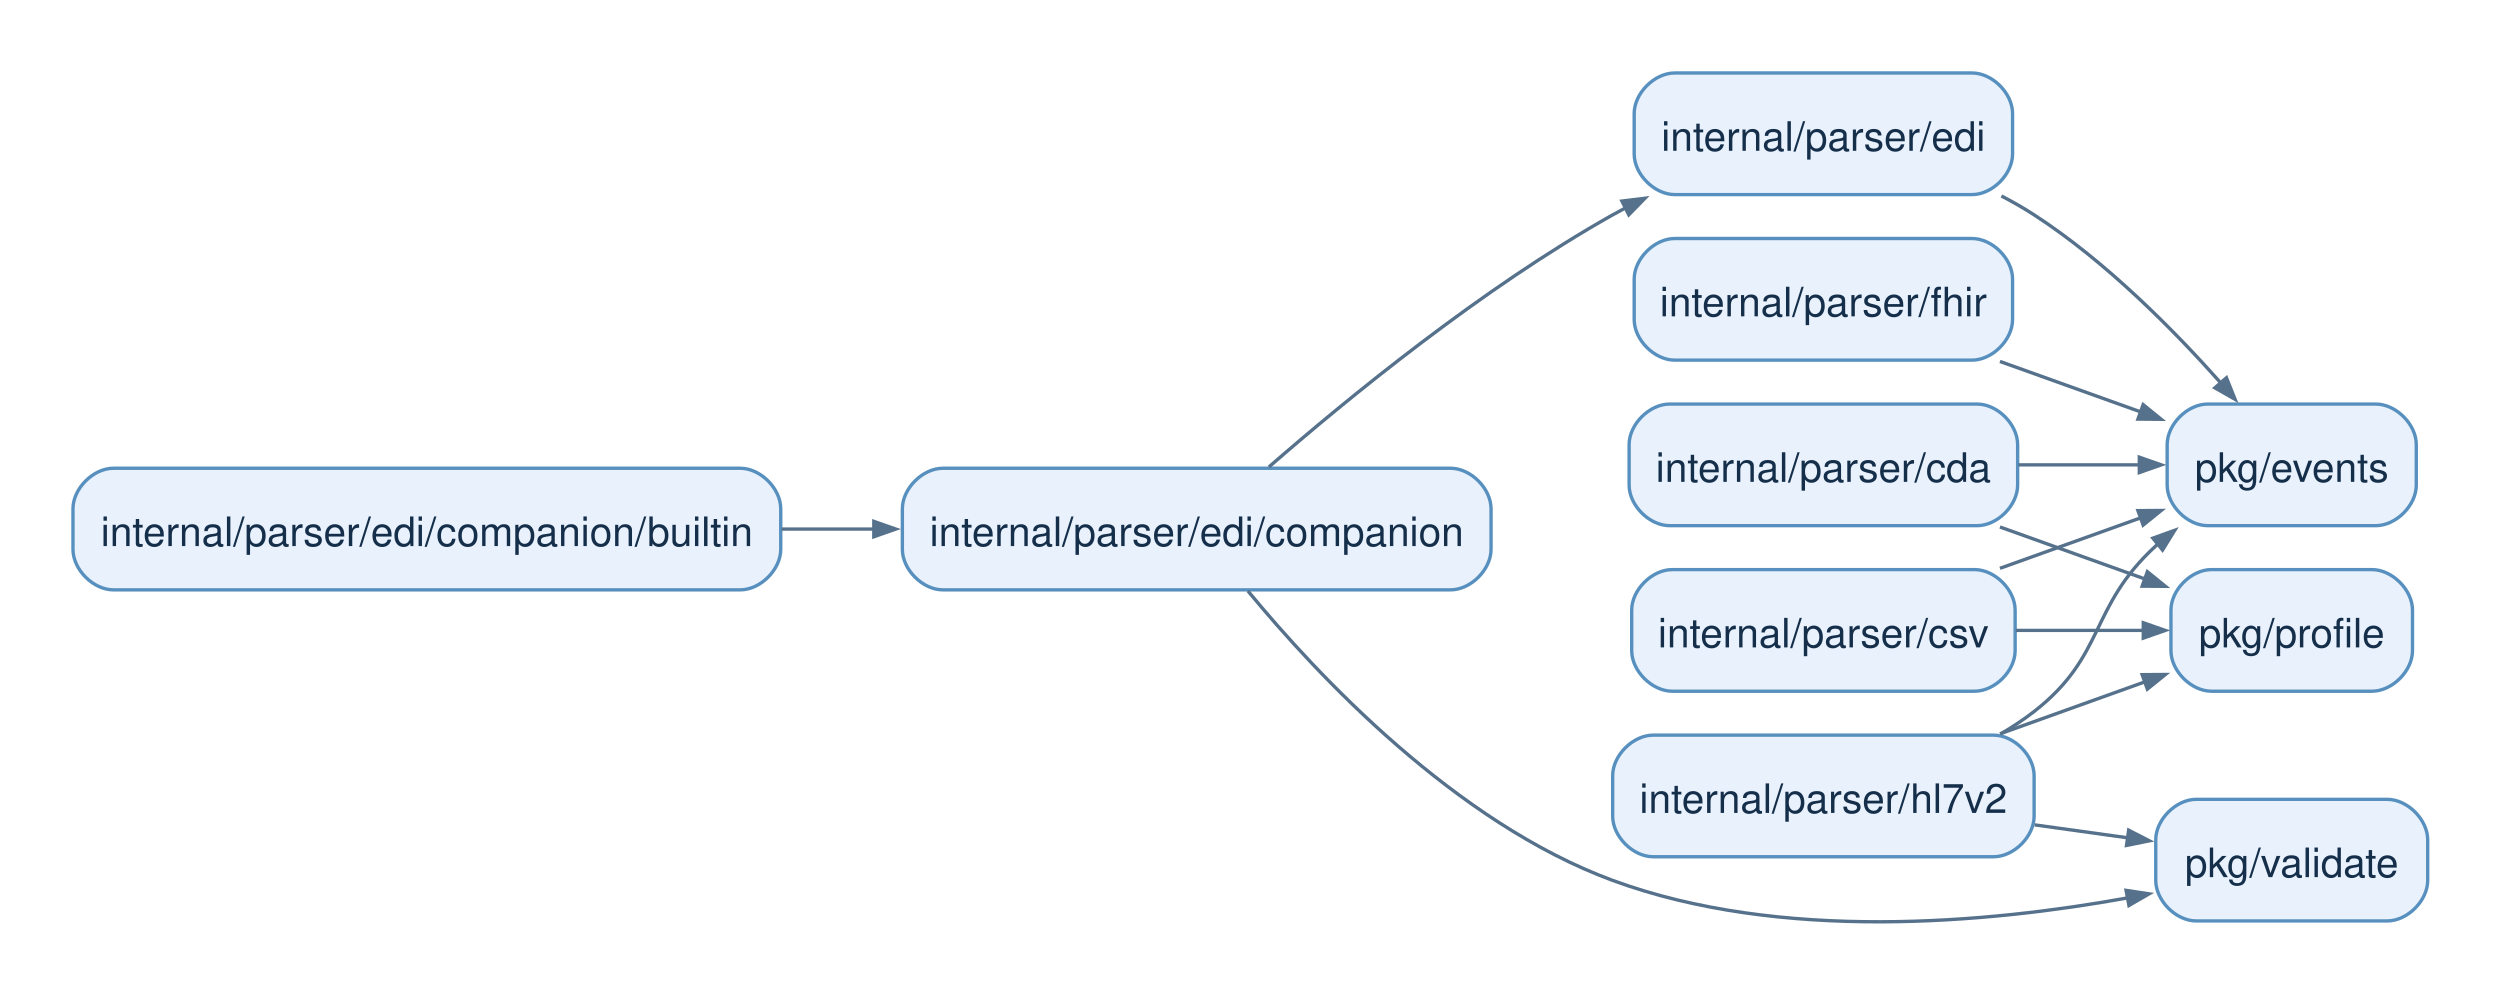
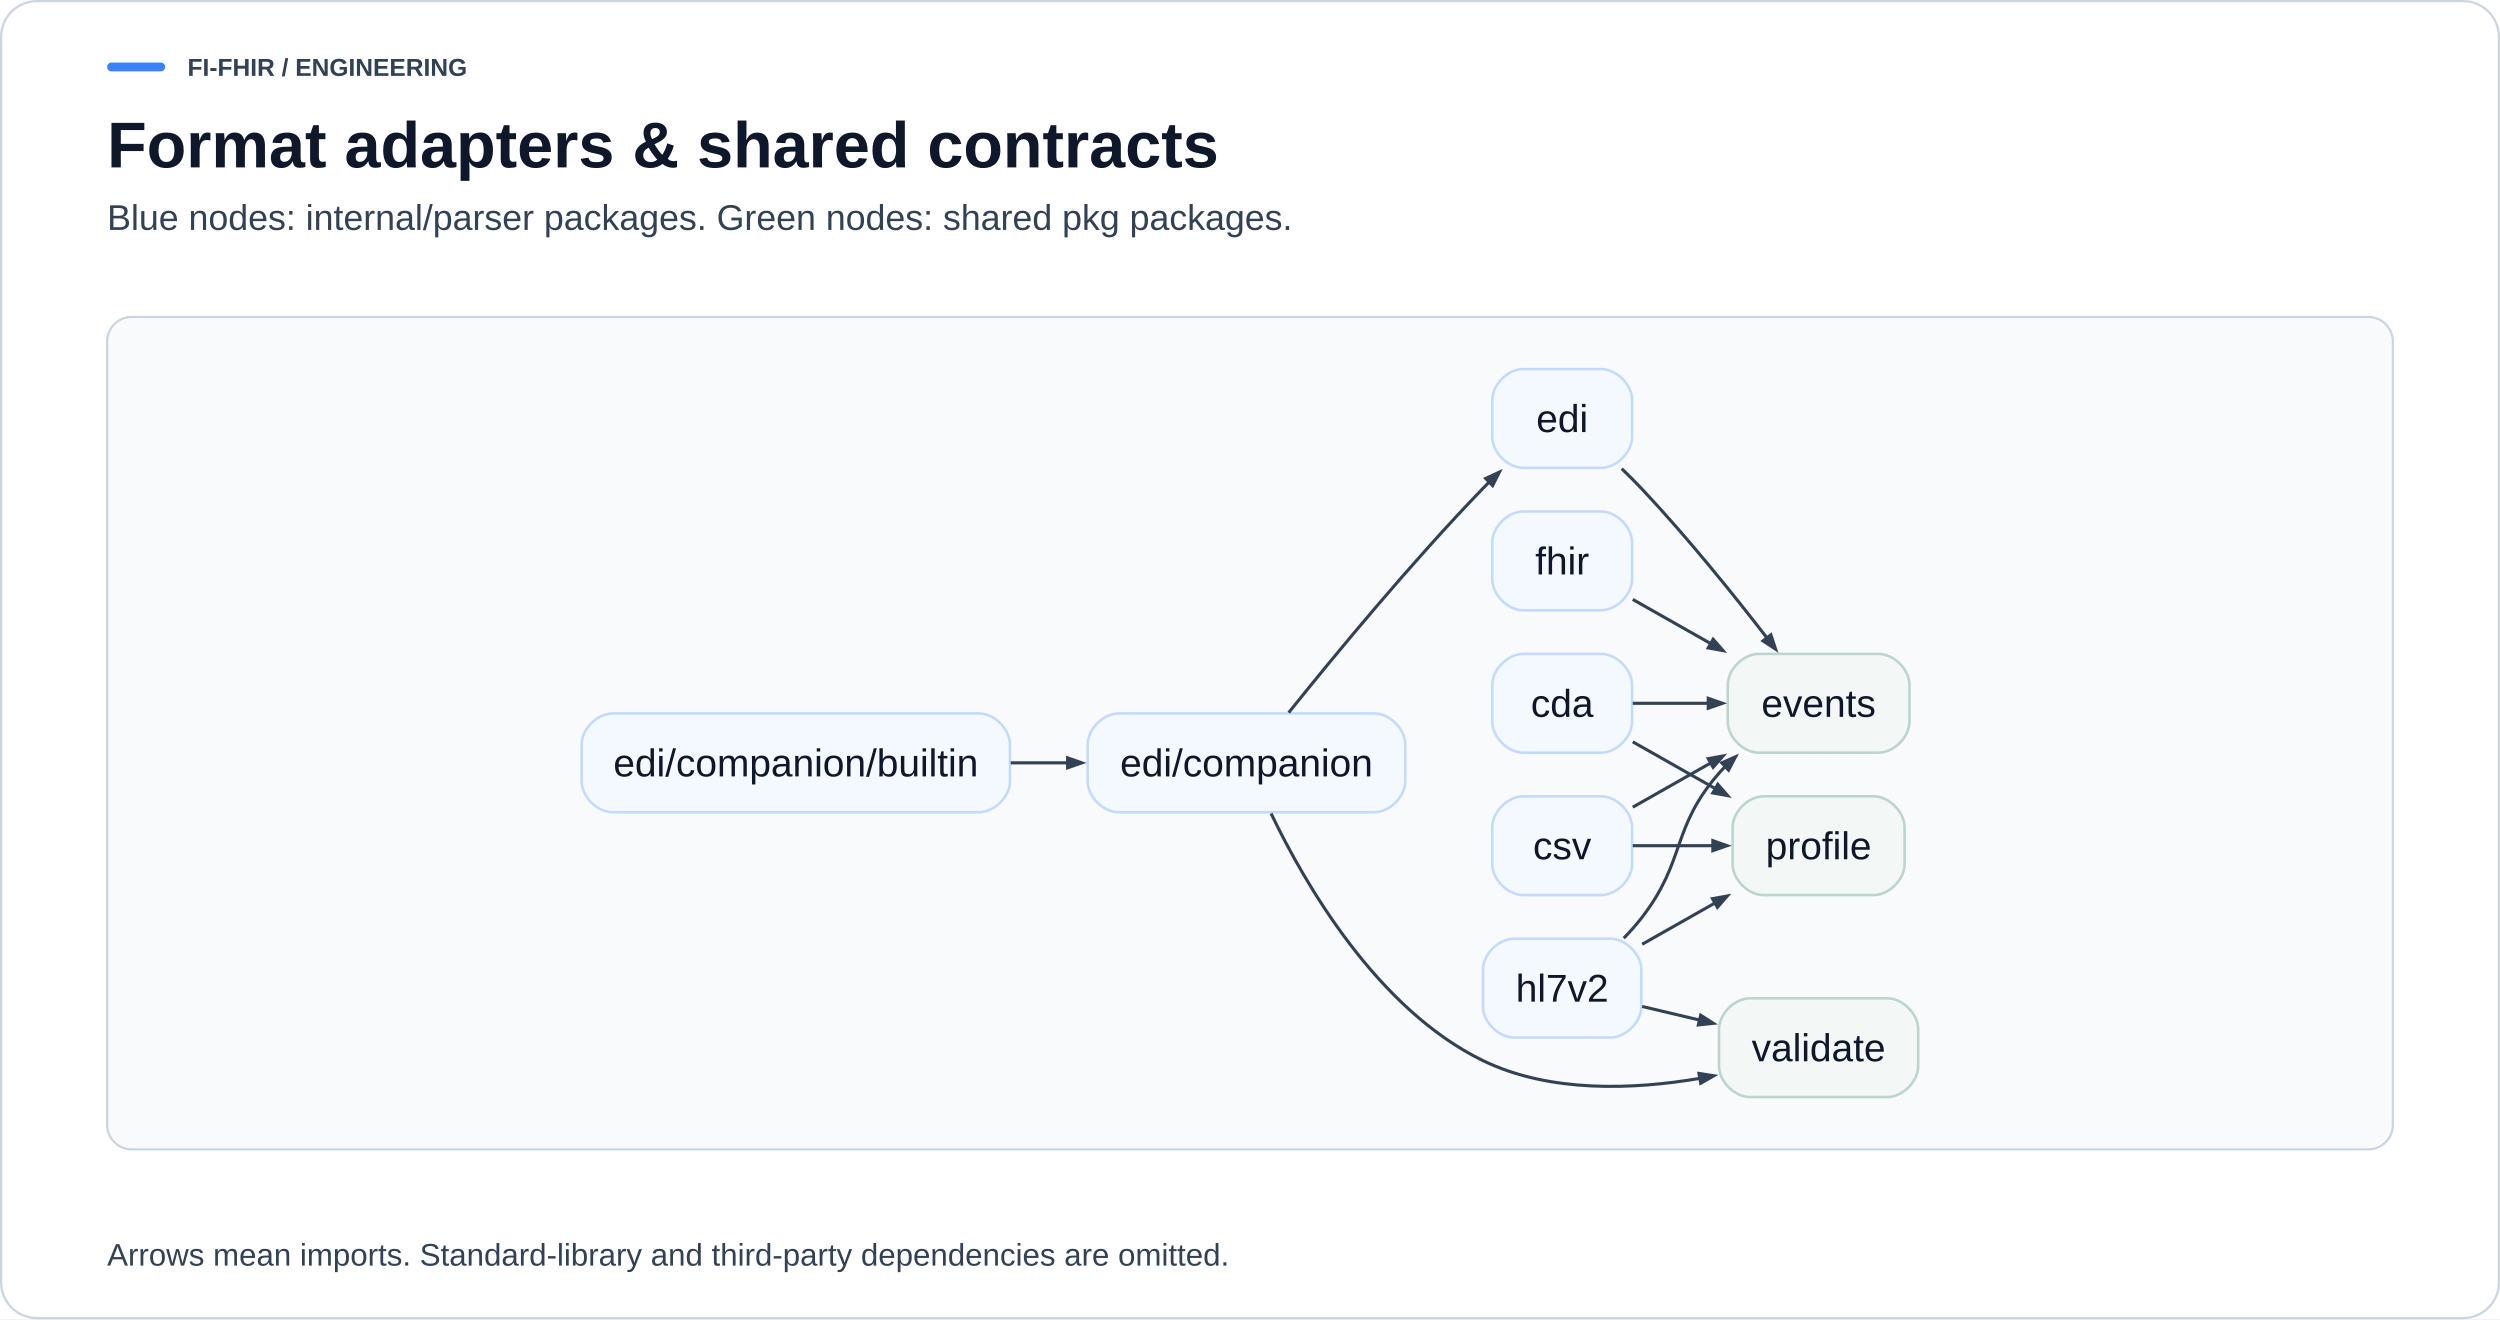
- <svg xmlns="http://www.w3.org/2000/svg" xml:space="preserve" width="740pt" height="294pt" viewBox="0.00 0.00 740.00 294.00">
-   <g id="graph0" class="graph" transform="scale(1 1) rotate(0) translate(21.6 272.88)">
-     <polygon fill="white" stroke="none" points="-21.6,21.6 -21.6,-272.88 718.6,-272.88 718.6,21.6 -21.6,21.6" />
-     <g id="node1" class="node">
-       <path fill="#e8f1fc" stroke="#5790be" d="M563.62,-153.28C563.62,-153.28 472.62,-153.28 472.62,-153.28 466.62,-153.28 460.62,-147.28 460.62,-141.28 460.62,-141.28 460.62,-129.28 460.62,-129.28 460.62,-123.28 466.62,-117.28 472.62,-117.28 472.62,-117.28 563.62,-117.28 563.62,-117.28 569.62,-117.28 575.62,-123.28 575.62,-129.28 575.62,-129.28 575.62,-141.28 575.62,-141.28 575.62,-147.28 569.62,-153.28 563.62,-153.28" />
-       <text xml:space="preserve" text-anchor="middle" x="518.12" y="-130.25" font-family="Helvetica,sans-Serif" font-size="12.00" fill="#152f4b">internal/parser/cda</text>
+ <svg xmlns="http://www.w3.org/2000/svg" viewBox="0 0 1120 591" role="img" aria-labelledby="parser-modules-title parser-modules-desc" width="1120" height="591" style="max-width:100%;height:auto;background:#fff">
+   <defs>
+     <marker id="arrow" viewBox="0 0 5 5" refX="5" refY="2.5" markerWidth="5" markerHeight="5" orient="auto-start-reverse">
+       <path d="M 0 0 L 5 2.5 L 0 5 Z" fill="#334155" />
+     </marker>
+   </defs>
+   <g id="paper">
+     <rect x="0" y="0" width="1120" height="591" fill="#FFFFFF" />
+     <rect x="0.5" y="0.5" width="1119" height="590" rx="16" ry="16" fill="none" stroke="#CBD5E1" stroke-width="1.0" />
+     <rect x="48" y="28" width="26" height="4" rx="2" ry="2" fill="#3B82F6" />
+     <text x="84" y="34" font-size="11" font-family="Arial, Helvetica, sans-serif" text-anchor="start" dominant-baseline="auto" font-weight="bold" fill="#334155">FI-FHIR  /  ENGINEERING</text>
+     <text x="48" y="75" font-size="29" font-family="Arial, Helvetica, sans-serif" text-anchor="start" dominant-baseline="auto" font-weight="bold" fill="#0f172a">Format adapters &amp; shared contracts</text>
+     <text x="48" y="103" font-size="16" font-family="Arial, Helvetica, sans-serif" text-anchor="start" dominant-baseline="auto" font-weight="normal" fill="#334155">Blue nodes: internal/parser packages. Green nodes: shared pkg packages.</text>
+   </g>
+   <g id="components">
+     <rect x="48" y="142" width="1024.0" height="372.92" rx="11" ry="11" fill="#F8FAFC" stroke="#CBD5E1" stroke-width="1.0" />
+   </g>
+   <g id="footnote">
+     <text x="48" y="567" font-size="14" font-family="Arial, Helvetica, sans-serif" text-anchor="start" dominant-baseline="auto" font-weight="normal" fill="#334155">Arrows mean imports. Standard-library and third-party dependencies are omitted.</text>
+   </g>
+   <svg width="605.52" height="332.92" viewBox="0.00 0.00 522.00 287.00" x="257.24" y="162.0">
+     <g id="parser-modules-0-graph0" class="graph" transform="scale(1 1) rotate(0) translate(2.88 284.04)">
+       <g id="parser-modules-0-node1" class="node">
+         <path fill="#f4f8ff" stroke="#c4dafc" d="M393.68,-171.16C393.68,-171.16 363.68,-171.16 363.68,-171.16 357.68,-171.16 351.68,-165.16 351.68,-159.16 351.68,-159.16 351.68,-145 351.68,-145 351.68,-139 357.68,-133 363.68,-133 363.68,-133 393.68,-133 393.68,-133 399.68,-133 405.68,-139 405.68,-145 405.68,-145 405.68,-159.16 405.68,-159.16 405.68,-165.16 399.68,-171.16 393.68,-171.16" />
+         <text xml:space="preserve" text-anchor="middle" x="378.68" y="-146.83" font-family="Arial" font-size="15.00" fill="#0f172a">cda</text>
+       </g>
+       <g id="parser-modules-0-node8" class="node">
+         <path fill="#f3f7f6" stroke="#bcd4cf" d="M500.81,-171.16C500.81,-171.16 454.64,-171.16 454.64,-171.16 448.64,-171.16 442.64,-165.16 442.64,-159.16 442.64,-159.16 442.64,-145 442.64,-145 442.64,-139 448.64,-133 454.64,-133 454.64,-133 500.81,-133 500.81,-133 506.81,-133 512.81,-139 512.81,-145 512.81,-145 512.81,-159.16 512.81,-159.16 512.81,-165.16 506.81,-171.16 500.81,-171.16" />
+         <text xml:space="preserve" text-anchor="middle" x="477.72" y="-146.83" font-family="Arial" font-size="15.00" fill="#0f172a">events</text>
+       </g>
+       <g id="parser-modules-0-edge1" class="edge">
+         <path fill="none" stroke="#334155" stroke-width="1.2" d="M405.94,-152.08C414.97,-152.08 425.32,-152.08 435.26,-152.08" />
+         <polygon fill="#334155" stroke="#334155" stroke-width="1.2" points="435.09,-154.01 440.59,-152.08 435.09,-150.16 435.09,-154.01" />
+       </g>
+       <g id="parser-modules-0-node9" class="node">
+         <path fill="#f3f7f6" stroke="#bcd4cf" d="M498.93,-116.16C498.93,-116.16 456.51,-116.16 456.51,-116.16 450.51,-116.16 444.51,-110.16 444.51,-104.16 444.51,-104.16 444.51,-90 444.51,-90 444.51,-84 450.51,-78 456.51,-78 456.51,-78 498.93,-78 498.93,-78 504.93,-78 510.93,-84 510.93,-90 510.93,-90 510.93,-104.16 510.93,-104.16 510.93,-110.16 504.93,-116.16 498.93,-116.16" />
+         <text xml:space="preserve" text-anchor="middle" x="477.72" y="-91.83" font-family="Arial" font-size="15.00" fill="#0f172a">profile</text>
+       </g>
+       <g id="parser-modules-0-edge2" class="edge">
+         <path fill="none" stroke="#334155" stroke-width="1.2" d="M405.94,-137.2C415.79,-131.61 427.21,-125.14 437.96,-119.05" />
+         <polygon fill="#334155" stroke="#334155" stroke-width="1.2" points="438.78,-120.8 442.62,-116.41 436.88,-117.45 438.78,-120.8" />
+       </g>
+       <g id="parser-modules-0-node2" class="node">
+         <path fill="#f4f8ff" stroke="#c4dafc" d="M393.68,-116.16C393.68,-116.16 363.68,-116.16 363.68,-116.16 357.68,-116.16 351.68,-110.16 351.68,-104.16 351.68,-104.16 351.68,-90 351.68,-90 351.68,-84 357.68,-78 363.68,-78 363.68,-78 393.68,-78 393.68,-78 399.68,-78 405.68,-84 405.68,-90 405.68,-90 405.68,-104.16 405.68,-104.16 405.68,-110.16 399.68,-116.16 393.68,-116.16" />
+         <text xml:space="preserve" text-anchor="middle" x="378.68" y="-91.83" font-family="Arial" font-size="15.00" fill="#0f172a">csv</text>
+       </g>
+       <g id="parser-modules-0-edge3" class="edge">
+         <path fill="none" stroke="#334155" stroke-width="1.2" d="M405.94,-111.96C415.23,-117.23 425.92,-123.29 436.13,-129.08" />
+         <polygon fill="#334155" stroke="#334155" stroke-width="1.2" points="435.09,-130.7 440.83,-131.74 436.99,-127.35 435.09,-130.7" />
+       </g>
+       <g id="parser-modules-0-edge4" class="edge">
+         <path fill="none" stroke="#334155" stroke-width="1.2" d="M405.94,-97.08C415.51,-97.08 426.57,-97.08 437.05,-97.08" />
+         <polygon fill="#334155" stroke="#334155" stroke-width="1.2" points="436.88,-99.01 442.38,-97.08 436.88,-95.16 436.88,-99.01" />
+       </g>
+       <g id="parser-modules-0-node3" class="node">
+         <path fill="#f4f8ff" stroke="#c4dafc" d="M393.68,-281.16C393.68,-281.16 363.68,-281.16 363.68,-281.16 357.68,-281.16 351.68,-275.16 351.68,-269.16 351.68,-269.16 351.68,-255 351.68,-255 351.68,-249 357.68,-243 363.68,-243 363.68,-243 393.68,-243 393.68,-243 399.68,-243 405.68,-249 405.68,-255 405.68,-255 405.68,-269.16 405.68,-269.16 405.68,-275.16 399.68,-281.16 393.68,-281.16" />
+         <text xml:space="preserve" text-anchor="middle" x="378.68" y="-256.83" font-family="Arial" font-size="15.00" fill="#0f172a">edi</text>
+       </g>
+       <g id="parser-modules-0-edge5" class="edge">
+         <path fill="none" stroke="#334155" stroke-width="1.2" d="M401.68,-242.68C404.29,-240.18 406.87,-237.61 409.26,-235.08 426.78,-216.52 444.94,-193.96 458,-177.05" />
+         <polygon fill="#334155" stroke="#334155" stroke-width="1.2" points="459.29,-178.52 461.11,-172.99 456.24,-176.18 459.29,-178.52" />
+       </g>
+       <g id="parser-modules-0-node4" class="node">
+         <path fill="#f4f8ff" stroke="#c4dafc" d="M306.09,-148.16C306.09,-148.16 207.42,-148.16 207.42,-148.16 201.42,-148.16 195.42,-142.16 195.42,-136.16 195.42,-136.16 195.42,-122 195.42,-122 195.42,-116 201.42,-110 207.42,-110 207.42,-110 306.09,-110 306.09,-110 312.09,-110 318.09,-116 318.09,-122 318.09,-122 318.09,-136.16 318.09,-136.16 318.09,-142.16 312.09,-148.16 306.09,-148.16" />
+         <text xml:space="preserve" text-anchor="middle" x="256.76" y="-123.83" font-family="Arial" font-size="15.00" fill="#0f172a">edi/companion</text>
+       </g>
+       <g id="parser-modules-0-edge6" class="edge">
+         <path fill="none" stroke="#334155" stroke-width="1.2" d="M273.06,-148.47C290.49,-170.22 320.19,-206.22 348.09,-235.08 349,-236.02 349.93,-236.96 350.88,-237.91" />
+         <polygon fill="#334155" stroke="#334155" stroke-width="1.2" points="349.14,-238.91 354.43,-241.36 351.82,-236.14 349.14,-238.91" />
+       </g>
+       <g id="parser-modules-0-node10" class="node">
+         <path fill="#f3f7f6" stroke="#bcd4cf" d="M504.18,-38.16C504.18,-38.16 451.26,-38.16 451.26,-38.16 445.26,-38.16 439.26,-32.16 439.26,-26.16 439.26,-26.16 439.26,-12 439.26,-12 439.26,-6 445.26,0 451.26,0 451.26,0 504.18,0 504.18,0 510.18,0 516.18,-6 516.18,-12 516.18,-12 516.18,-26.16 516.18,-26.16 516.18,-32.16 510.18,-38.16 504.18,-38.16" />
+         <text xml:space="preserve" text-anchor="middle" x="477.72" y="-13.83" font-family="Arial" font-size="15.00" fill="#0f172a">validate</text>
+       </g>
+       <g id="parser-modules-0-edge7" class="edge">
+         <path fill="none" stroke="#334155" stroke-width="1.2" d="M266.26,-109.52C279.34,-82.26 307.22,-33.95 348.09,-14.08 373.9,-1.53 406.19,-2.83 431.96,-7.24" />
+         <polygon fill="#334155" stroke="#334155" stroke-width="1.2" points="431.5,-9.12 437.26,-8.23 432.2,-5.33 431.5,-9.12" />
+       </g>
+       <g id="parser-modules-0-node5" class="node">
+         <path fill="#f4f8ff" stroke="#c4dafc" d="M153.42,-148.16C153.42,-148.16 12,-148.16 12,-148.16 6,-148.16 0,-142.16 0,-136.16 0,-136.16 0,-122 0,-122 0,-116 6,-110 12,-110 12,-110 153.42,-110 153.42,-110 159.42,-110 165.42,-116 165.42,-122 165.42,-122 165.42,-136.16 165.42,-136.16 165.42,-142.16 159.42,-148.16 153.42,-148.16" />
+         <text xml:space="preserve" text-anchor="middle" x="82.71" y="-123.83" font-family="Arial" font-size="15.00" fill="#0f172a">edi/companion/builtin</text>
+       </g>
+       <g id="parser-modules-0-edge8" class="edge">
+         <path fill="none" stroke="#334155" stroke-width="1.2" d="M165.7,-129.08C173.1,-129.08 180.54,-129.08 187.8,-129.08" />
+         <polygon fill="#334155" stroke="#334155" stroke-width="1.2" points="187.68,-131.01 193.18,-129.08 187.68,-127.16 187.68,-131.01" />
+       </g>
+       <g id="parser-modules-0-node6" class="node">
+         <path fill="#f4f8ff" stroke="#c4dafc" d="M393.68,-226.16C393.68,-226.16 363.68,-226.16 363.68,-226.16 357.68,-226.16 351.68,-220.16 351.68,-214.16 351.68,-214.16 351.68,-200 351.68,-200 351.68,-194 357.68,-188 363.68,-188 363.68,-188 393.68,-188 393.68,-188 399.68,-188 405.68,-194 405.68,-200 405.68,-200 405.68,-214.16 405.68,-214.16 405.68,-220.16 399.68,-226.16 393.68,-226.16" />
+         <text xml:space="preserve" text-anchor="middle" x="378.68" y="-201.83" font-family="Arial" font-size="15.00" fill="#0f172a">fhir</text>
+       </g>
+       <g id="parser-modules-0-edge9" class="edge">
+         <path fill="none" stroke="#334155" stroke-width="1.2" d="M405.94,-192.2C415.23,-186.93 425.92,-180.87 436.13,-175.08" />
+         <polygon fill="#334155" stroke="#334155" stroke-width="1.2" points="436.99,-176.81 440.83,-172.42 435.09,-173.46 436.99,-176.81" />
+       </g>
+       <g id="parser-modules-0-node7" class="node">
+         <path fill="#f4f8ff" stroke="#c4dafc" d="M397.26,-61.16C397.26,-61.16 360.09,-61.16 360.09,-61.16 354.09,-61.16 348.09,-55.16 348.09,-49.16 348.09,-49.16 348.09,-35 348.09,-35 348.09,-29 354.09,-23 360.09,-23 360.09,-23 397.26,-23 397.26,-23 403.26,-23 409.26,-29 409.26,-35 409.26,-35 409.26,-49.16 409.26,-49.16 409.26,-55.16 403.26,-61.16 397.26,-61.16" />
+         <text xml:space="preserve" text-anchor="middle" x="378.68" y="-36.83" font-family="Arial" font-size="15.00" fill="#0f172a">hl7v2</text>
+       </g>
+       <g id="parser-modules-0-edge10" class="edge">
+         <path fill="none" stroke="#334155" stroke-width="1.2" d="M402.47,-61.37C404.89,-63.85 407.21,-66.45 409.26,-69.08 426.6,-91.36 420.66,-103.83 439.26,-125.08 440.13,-126.08 441.05,-127.05 441.99,-128.02" />
+         <polygon fill="#334155" stroke="#334155" stroke-width="1.2" points="440.31,-129.08 445.65,-131.42 442.94,-126.26 440.31,-129.08" />
+       </g>
+       <g id="parser-modules-0-edge11" class="edge">
+         <path fill="none" stroke="#334155" stroke-width="1.2" d="M409.58,-59.03C418.54,-64.11 428.49,-69.75 437.93,-75.09" />
+         <polygon fill="#334155" stroke="#334155" stroke-width="1.2" points="436.73,-76.63 442.46,-77.66 438.62,-73.28 436.73,-76.63" />
+       </g>
+       <g id="parser-modules-0-edge12" class="edge">
+         <path fill="none" stroke="#334155" stroke-width="1.2" d="M409.58,-34.99C416.66,-33.31 424.36,-31.49 431.94,-29.69" />
+         <polygon fill="#334155" stroke="#334155" stroke-width="1.2" points="432.17,-31.62 437.08,-28.48 431.28,-27.87 432.17,-31.62" />
+       </g>
    </g>
-     <g id="node8" class="node">
-       <path fill="#e8f1fc" stroke="#5790be" d="M681.62,-153.28C681.62,-153.28 631.88,-153.28 631.88,-153.28 625.88,-153.28 619.88,-147.28 619.88,-141.28 619.88,-141.28 619.88,-129.28 619.88,-129.28 619.88,-123.28 625.88,-117.28 631.88,-117.28 631.88,-117.28 681.62,-117.28 681.62,-117.28 687.62,-117.28 693.62,-123.28 693.62,-129.28 693.62,-129.28 693.62,-141.28 693.62,-141.28 693.62,-147.28 687.62,-153.28 681.62,-153.28" />
-       <text xml:space="preserve" text-anchor="middle" x="656.75" y="-130.25" font-family="Helvetica,sans-Serif" font-size="12.00" fill="#152f4b">pkg/events</text>
-     </g>
-     <g id="edge1" class="edge">
-       <path fill="none" stroke="#56718b" d="M575.88,-135.28C587.91,-135.28 600.44,-135.28 611.9,-135.28" />
-       <polygon fill="#56718b" stroke="#56718b" points="611.64,-137.55 618.14,-135.28 611.64,-133 611.64,-137.55" />
-     </g>
-     <g id="node9" class="node">
-       <path fill="#e8f1fc" stroke="#5790be" d="M680.5,-104.28C680.5,-104.28 633,-104.28 633,-104.28 627,-104.28 621,-98.28 621,-92.28 621,-92.28 621,-80.28 621,-80.28 621,-74.28 627,-68.28 633,-68.28 633,-68.28 680.5,-68.28 680.5,-68.28 686.5,-68.28 692.5,-74.28 692.5,-80.28 692.5,-80.28 692.5,-92.28 692.5,-92.28 692.5,-98.28 686.5,-104.28 680.5,-104.28" />
-       <text xml:space="preserve" text-anchor="middle" x="656.75" y="-81.25" font-family="Helvetica,sans-Serif" font-size="12.00" fill="#152f4b">pkg/profile</text>
-     </g>
-     <g id="edge2" class="edge">
-       <path fill="none" stroke="#56718b" d="M570.39,-116.89C584.57,-111.81 599.8,-106.34 613.41,-101.46" />
-       <polygon fill="#56718b" stroke="#56718b" points="614.02,-103.66 619.37,-99.33 612.48,-99.38 614.02,-103.66" />
-     </g>
-     <g id="node2" class="node">
-       <path fill="#e8f1fc" stroke="#5790be" d="M562.88,-104.28C562.88,-104.28 473.38,-104.28 473.38,-104.28 467.38,-104.28 461.38,-98.28 461.38,-92.28 461.38,-92.28 461.38,-80.28 461.38,-80.28 461.38,-74.28 467.38,-68.28 473.38,-68.28 473.38,-68.28 562.88,-68.28 562.88,-68.28 568.88,-68.28 574.88,-74.28 574.88,-80.28 574.88,-80.28 574.88,-92.28 574.88,-92.28 574.88,-98.28 568.88,-104.28 562.88,-104.28" />
-       <text xml:space="preserve" text-anchor="middle" x="518.12" y="-81.25" font-family="Helvetica,sans-Serif" font-size="12.00" fill="#152f4b">internal/parser/csv</text>
-     </g>
-     <g id="edge3" class="edge">
-       <path fill="none" stroke="#56718b" d="M570.39,-104.66C584.19,-109.61 598.98,-114.92 612.31,-119.7" />
-       <polygon fill="#56718b" stroke="#56718b" points="611.23,-121.73 618.12,-121.78 612.77,-117.45 611.23,-121.73" />
-     </g>
-     <g id="edge4" class="edge">
-       <path fill="none" stroke="#56718b" d="M575.09,-86.28C587.78,-86.28 601.07,-86.28 613.11,-86.28" />
-       <polygon fill="#56718b" stroke="#56718b" points="612.81,-88.55 619.31,-86.28 612.81,-84 612.81,-88.55" />
-     </g>
-     <g id="node3" class="node">
-       <path fill="#e8f1fc" stroke="#5790be" d="M562.12,-251.28C562.12,-251.28 474.12,-251.28 474.12,-251.28 468.12,-251.28 462.12,-245.28 462.12,-239.28 462.12,-239.28 462.12,-227.28 462.12,-227.28 462.12,-221.28 468.12,-215.28 474.12,-215.28 474.12,-215.28 562.12,-215.28 562.12,-215.28 568.12,-215.28 574.12,-221.28 574.12,-227.28 574.12,-227.28 574.12,-239.28 574.12,-239.28 574.12,-245.28 568.12,-251.28 562.12,-251.28" />
-       <text xml:space="preserve" text-anchor="middle" x="518.12" y="-228.25" font-family="Helvetica,sans-Serif" font-size="12.00" fill="#152f4b">internal/parser/edi</text>
-     </g>
-     <g id="edge5" class="edge">
-       <path fill="none" stroke="#56718b" d="M570.81,-214.88C574.16,-213.14 577.43,-211.27 580.5,-209.28 601.73,-195.53 621.94,-175.09 636.07,-159.17" />
-       <polygon fill="#56718b" stroke="#56718b" points="637.43,-161.07 639.99,-154.67 634,-158.08 637.43,-161.07" />
-     </g>
-     <g id="node4" class="node">
-       <path fill="#e8f1fc" stroke="#5790be" d="M407.75,-134.28C407.75,-134.28 257.5,-134.28 257.5,-134.28 251.5,-134.28 245.5,-128.28 245.5,-122.28 245.5,-122.28 245.5,-110.28 245.5,-110.28 245.5,-104.28 251.5,-98.28 257.5,-98.28 257.5,-98.28 407.75,-98.28 407.75,-98.28 413.75,-98.28 419.75,-104.28 419.75,-110.28 419.75,-110.28 419.75,-122.28 419.75,-122.28 419.75,-128.28 413.75,-134.28 407.75,-134.28" />
-       <text xml:space="preserve" text-anchor="middle" x="332.62" y="-111.25" font-family="Helvetica,sans-Serif" font-size="12.00" fill="#152f4b">internal/parser/edi/companion</text>
-     </g>
-     <g id="edge6" class="edge">
-       <path fill="none" stroke="#56718b" d="M353.99,-134.65C377.28,-154.94 417.18,-187.61 455.75,-209.28 457.06,-210.01 458.4,-210.74 459.75,-211.45" />
-       <polygon fill="#56718b" stroke="#56718b" points="458.49,-213.36 465.33,-214.21 460.52,-209.29 458.49,-213.36" />
-     </g>
-     <g id="node10" class="node">
-       <path fill="#e8f1fc" stroke="#5790be" d="M685,-36.28C685,-36.28 628.5,-36.28 628.5,-36.28 622.5,-36.28 616.5,-30.28 616.5,-24.28 616.5,-24.28 616.5,-12.28 616.5,-12.28 616.5,-6.28 622.5,-0.28 628.5,-0.28 628.5,-0.28 685,-0.28 685,-0.28 691,-0.28 697,-6.28 697,-12.28 697,-12.28 697,-24.28 697,-24.28 697,-30.28 691,-36.28 685,-36.28" />
-       <text xml:space="preserve" text-anchor="middle" x="656.75" y="-13.25" font-family="Helvetica,sans-Serif" font-size="12.00" fill="#152f4b">pkg/validate</text>
-     </g>
-     <g id="edge7" class="edge">
-       <path fill="none" stroke="#56718b" d="M347.77,-97.97C368.36,-72.99 409.23,-29.4 455.75,-12.28 505.36,5.98 566.67,0.41 608.24,-7.11" />
-       <polygon fill="#56718b" stroke="#56718b" points="607.72,-9.33 614.53,-8.3 608.57,-4.86 607.72,-9.33" />
-     </g>
-     <g id="node5" class="node">
-       <path fill="#e8f1fc" stroke="#5790be" d="M197.5,-134.28C197.5,-134.28 12,-134.28 12,-134.28 6,-134.28 0,-128.28 0,-122.28 0,-122.28 0,-110.28 0,-110.28 0,-104.28 6,-98.28 12,-98.28 12,-98.28 197.5,-98.28 197.5,-98.28 203.5,-98.28 209.5,-104.28 209.5,-110.28 209.5,-110.28 209.5,-122.28 209.5,-122.28 209.5,-128.28 203.5,-134.28 197.5,-134.28" />
-       <text xml:space="preserve" text-anchor="middle" x="104.75" y="-111.25" font-family="Helvetica,sans-Serif" font-size="12.00" fill="#152f4b">internal/parser/edi/companion/builtin</text>
-     </g>
-     <g id="edge8" class="edge">
-       <path fill="none" stroke="#56718b" d="M209.76,-116.28C218.9,-116.28 228.11,-116.28 237.16,-116.28" />
-       <polygon fill="#56718b" stroke="#56718b" points="237.05,-118.55 243.55,-116.28 237.05,-114 237.05,-118.55" />
-     </g>
-     <g id="node6" class="node">
-       <path fill="#e8f1fc" stroke="#5790be" d="M562.12,-202.28C562.12,-202.28 474.12,-202.28 474.12,-202.28 468.12,-202.28 462.12,-196.28 462.12,-190.28 462.12,-190.28 462.12,-178.28 462.12,-178.28 462.12,-172.28 468.12,-166.28 474.12,-166.28 474.12,-166.28 562.12,-166.28 562.12,-166.28 568.12,-166.28 574.12,-172.28 574.12,-178.28 574.12,-178.28 574.12,-190.28 574.12,-190.28 574.12,-196.28 568.12,-202.28 562.12,-202.28" />
-       <text xml:space="preserve" text-anchor="middle" x="518.12" y="-179.25" font-family="Helvetica,sans-Serif" font-size="12.00" fill="#152f4b">internal/parser/fhir</text>
-     </g>
-     <g id="edge9" class="edge">
-       <path fill="none" stroke="#56718b" d="M570.39,-165.89C584.19,-160.94 598.98,-155.64 612.31,-150.86" />
-       <polygon fill="#56718b" stroke="#56718b" points="612.77,-153.11 618.12,-148.77 611.23,-148.83 612.77,-153.11" />
-     </g>
-     <g id="node7" class="node">
-       <path fill="#e8f1fc" stroke="#5790be" d="M568.5,-55.28C568.5,-55.28 467.75,-55.28 467.75,-55.28 461.75,-55.28 455.75,-49.28 455.75,-43.28 455.75,-43.28 455.75,-31.28 455.75,-31.28 455.75,-25.28 461.75,-19.28 467.75,-19.28 467.75,-19.28 568.5,-19.28 568.5,-19.28 574.5,-19.28 580.5,-25.28 580.5,-31.28 580.5,-31.28 580.5,-43.28 580.5,-43.28 580.5,-49.28 574.5,-55.28 568.5,-55.28" />
-       <text xml:space="preserve" text-anchor="middle" x="518.12" y="-32.25" font-family="Helvetica,sans-Serif" font-size="12.00" fill="#152f4b">internal/parser/hl7v2</text>
-     </g>
-     <g id="edge10" class="edge">
-       <path fill="none" stroke="#56718b" d="M570.58,-55.65C574.07,-57.67 577.41,-59.87 580.5,-62.28 601.82,-78.89 596.6,-93 616.5,-111.28 616.76,-111.52 617.03,-111.76 617.3,-112" />
-       <polygon fill="#56718b" stroke="#56718b" points="615.65,-113.59 622.13,-115.92 618.52,-110.06 615.65,-113.59" />
-     </g>
-     <g id="edge11" class="edge">
-       <path fill="none" stroke="#56718b" d="M570.39,-55.66C584.57,-60.75 599.8,-66.21 613.41,-71.1" />
-       <polygon fill="#56718b" stroke="#56718b" points="612.48,-73.18 619.37,-73.23 614.02,-68.9 612.48,-73.18" />
-     </g>
-     <g id="edge12" class="edge">
-       <path fill="none" stroke="#56718b" d="M580.64,-28.72C589.96,-27.43 599.44,-26.11 608.39,-24.86" />
-       <polygon fill="#56718b" stroke="#56718b" points="608.48,-27.15 614.6,-24 607.85,-22.64 608.48,-27.15" />
-     </g>
-   </g>
+   </svg>
</svg>
